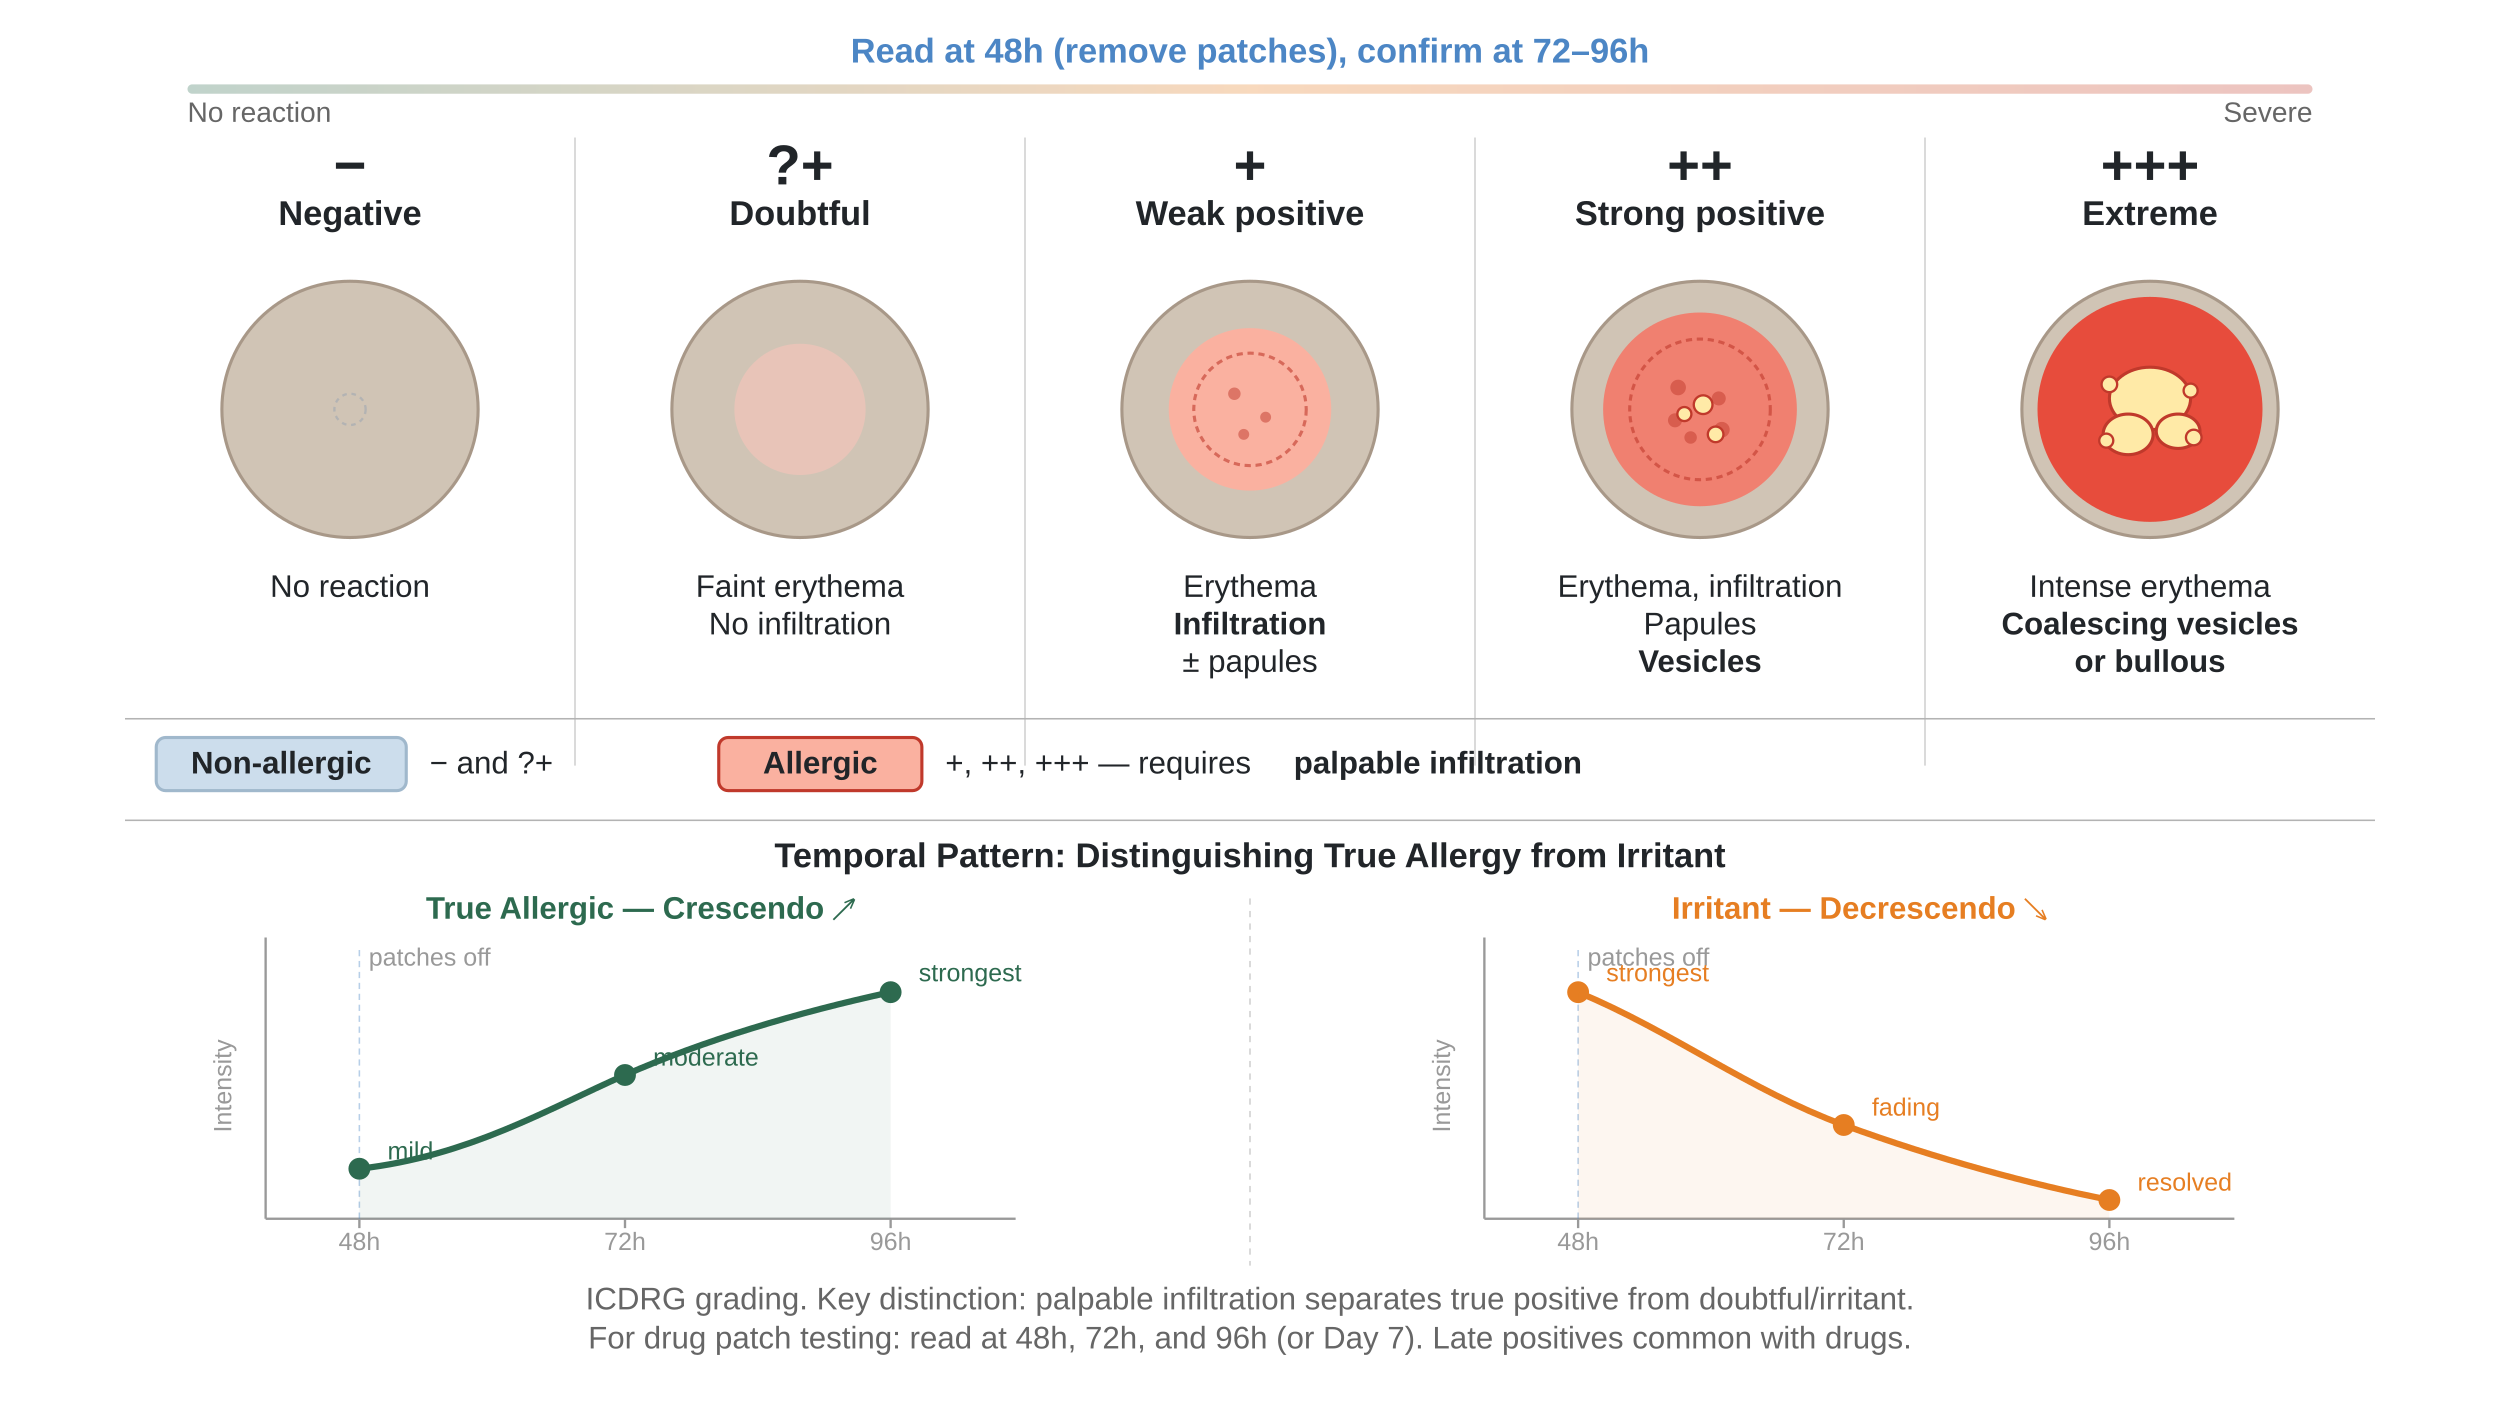
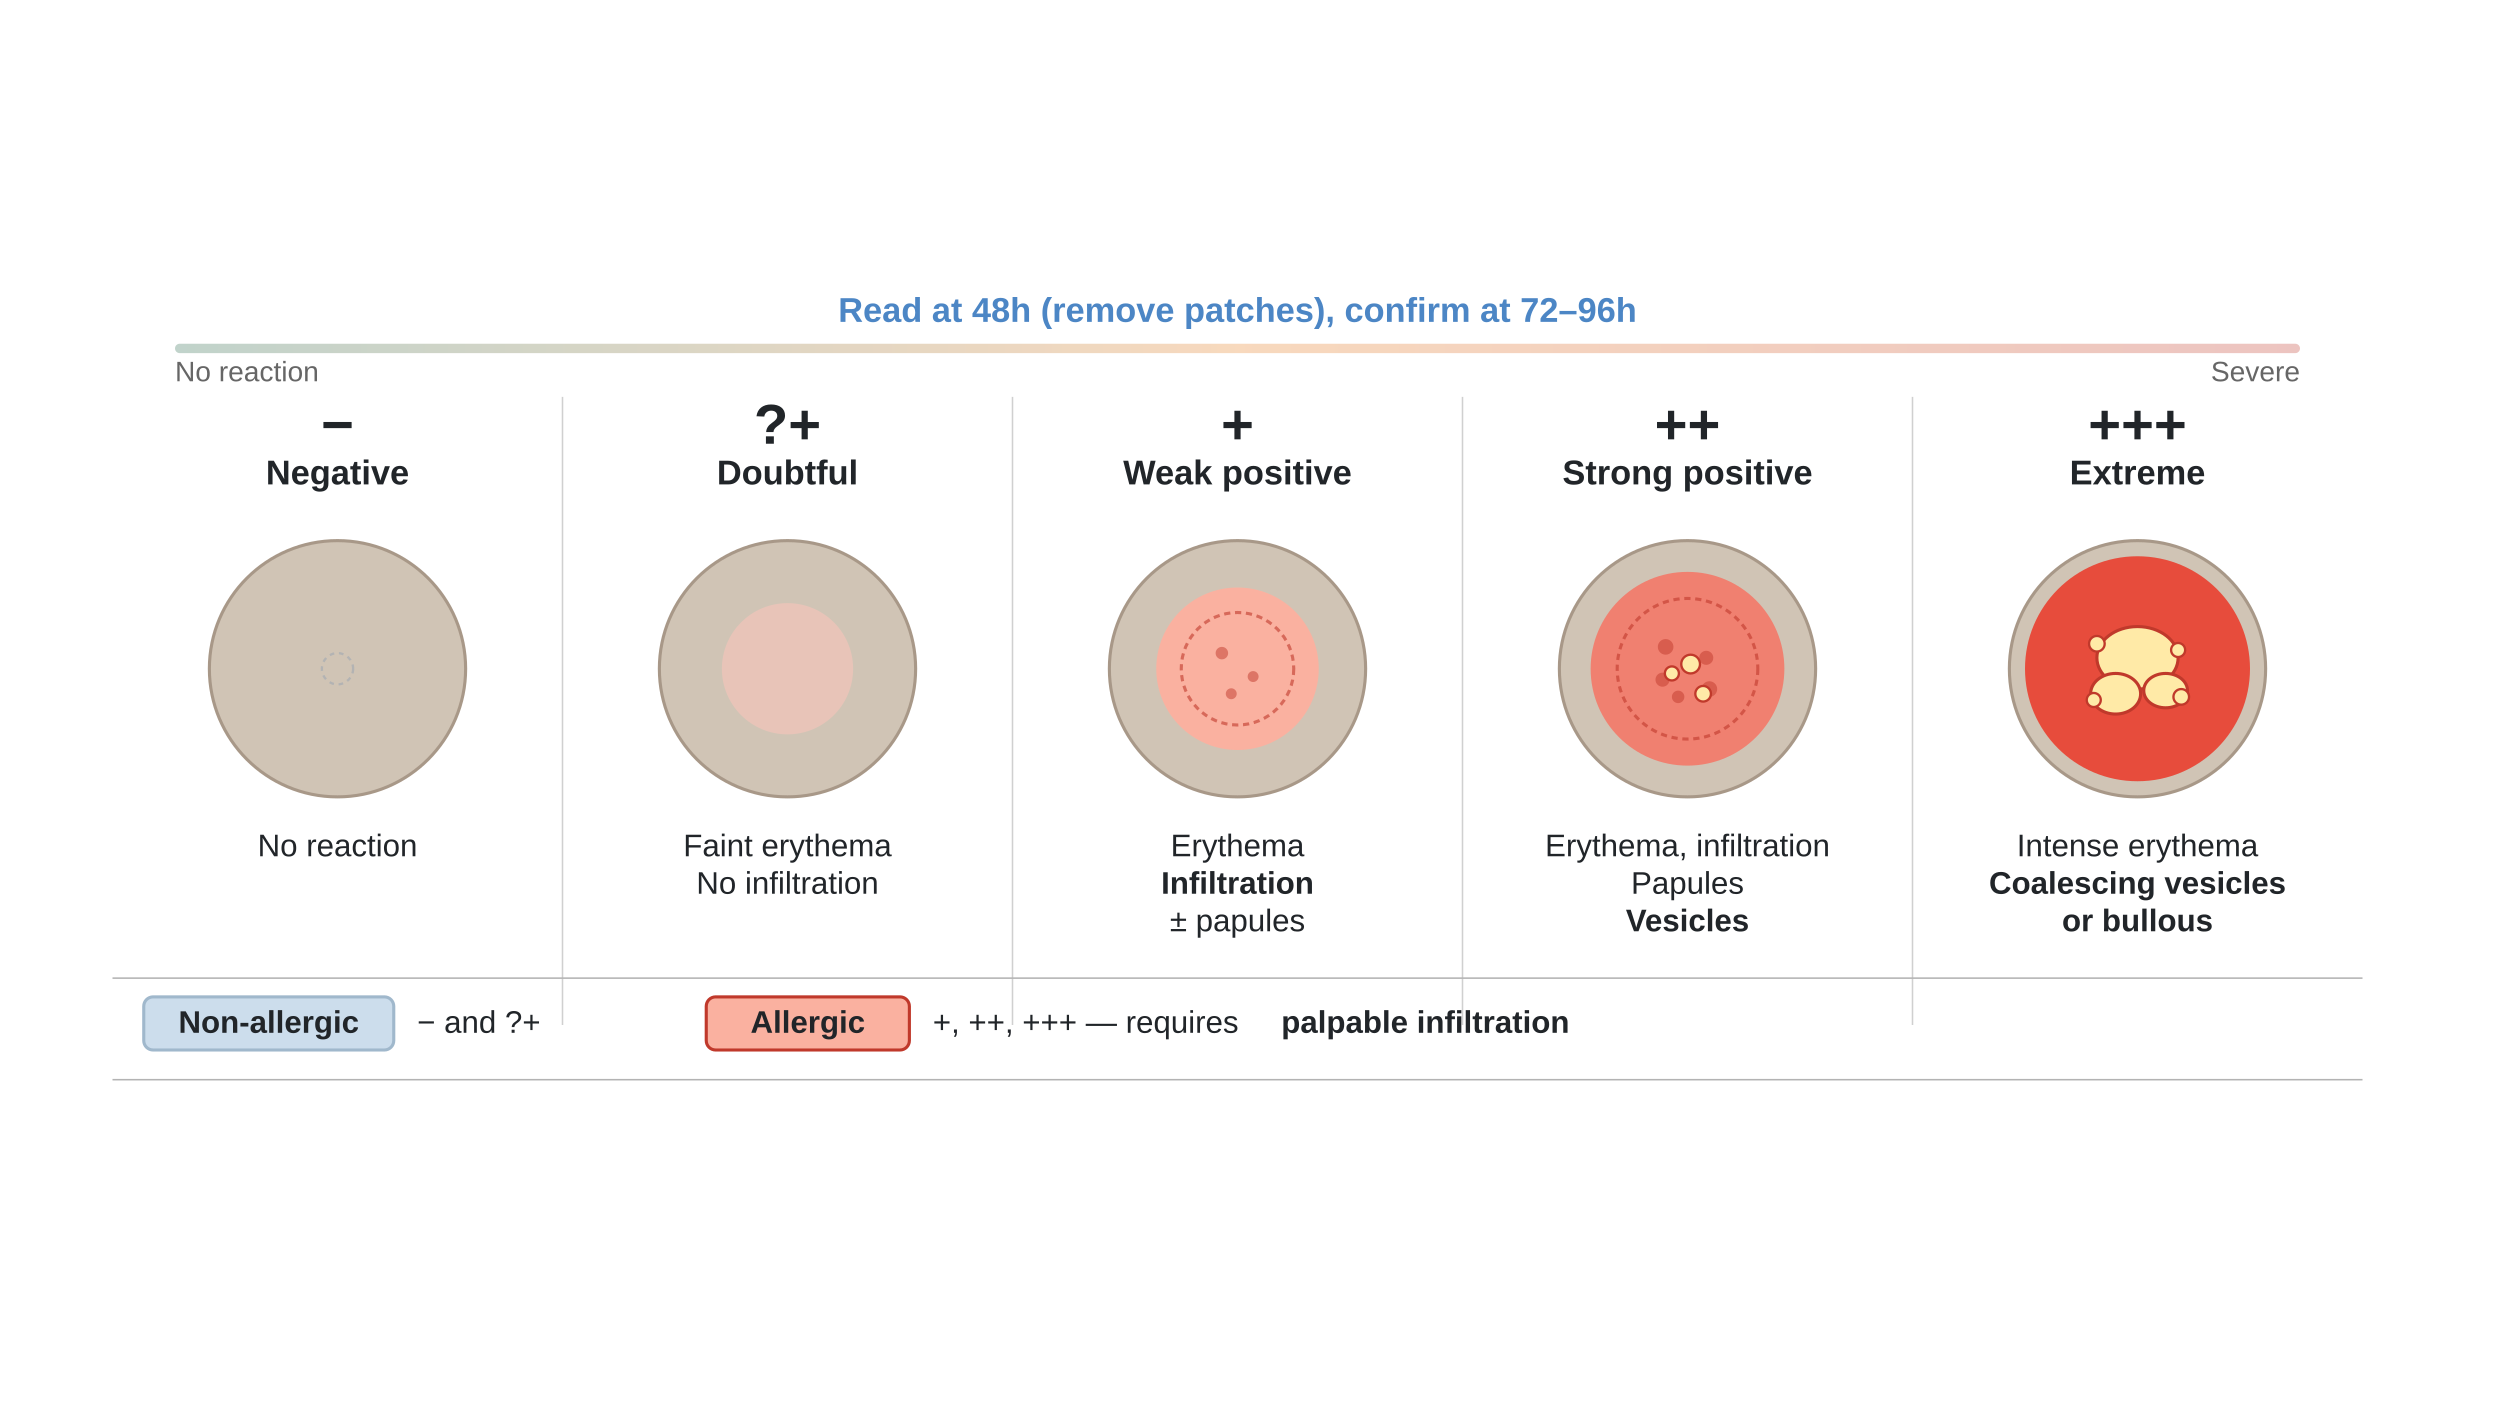
<svg xmlns="http://www.w3.org/2000/svg" version="1.1" viewBox="0 0 1600 900" id="svg1" width="1600" height="900">
  <defs id="defs1">
    <style id="style1">
      .text-grade { font-family: Arial-BoldMT, Arial; font-weight: 700; font-size: 36px; fill: #212529; }
      .text-grade-label { font-family: Arial-BoldMT, Arial; font-weight: 700; font-size: 22px; fill: #212529; }
      .text-desc { font-family: ArialMT, Arial; font-size: 20px; fill: #212529; }
      .text-desc-em { font-family: Arial-BoldMT, Arial; font-weight: 700; font-size: 20px; fill: #212529; }
      .text-small { font-family: ArialMT, Arial; font-size: 20px; fill: #666; }
      .text-time { font-family: Arial-BoldMT, Arial; font-weight: 700; font-size: 22px; fill: #4c86c5; }
      .text-axis { font-family: ArialMT, Arial; font-size: 16px; fill: #999; }
      .text-curve-label { font-family: Arial-BoldMT, Arial; font-weight: 700; font-size: 20px; }
      .text-curve-sub { font-family: ArialMT, Arial; font-size: 16px; }
      .skin { fill: #d0c4b5; }
      .skin-outline { fill: none; stroke: #a89888; stroke-width: 2; }
      .erythema-faint { fill: #e8c4b8; }
      .erythema-mod { fill: #fab1a0; }
      .erythema-strong { fill: #f08070; }
      .erythema-intense { fill: #e74c3c; }
      .papule { fill: #c0392b; opacity: 0.5; }
      .vesicle { fill: #ffeaa7; stroke: #c0392b; stroke-width: 1.5; }
      .bulla { fill: #ffeaa7; stroke: #c0392b; stroke-width: 2; }
      .infiltration { fill: none; stroke: #c0392b; stroke-width: 2; stroke-dasharray: 4 3; opacity: 0.6; }
      .divider { fill: none; stroke: #d0d0d0; stroke-width: 1; }
    </style>
-     <linearGradient id="severity-grad" x1="0" y1="0" x2="1" y2="0">
+     <linearGradient id="severity-grad" x1="7.971" y1="812.994" x2="98.303" y2="812.994" gradientTransform="matrix(15.05545,0,0,0.06642112,-8,166)" gradientUnits="userSpaceOnUse">
      <stop offset="0%" stop-color="#2d6a4f" id="stop1" />
      <stop offset="50%" stop-color="#e67e22" id="stop2" />
      <stop offset="100%" stop-color="#c0392b" id="stop3" />
    </linearGradient>
  </defs>
-   <text class="text-time" x="800" y="40" text-anchor="middle" id="text3">Read at 48h (remove patches), confirm at 72–96h</text>
-   <rect x="120" y="54" width="1360" height="6" rx="3" fill="url(#severity-grad)" opacity="0.3" id="rect3" />
-   <text class="text-small" x="120" y="78" text-anchor="start" style="font-size:18px;" id="text4">No reaction</text>
-   <text class="text-small" x="1480" y="78" text-anchor="end" style="font-size:18px;" id="text5">Severe</text>
-   <line class="divider" x1="368" y1="88" x2="368" y2="490" id="line5" />
-   <line class="divider" x1="656" y1="88" x2="656" y2="490" id="line6" />
-   <line class="divider" x1="944" y1="88" x2="944" y2="490" id="line7" />
-   <line class="divider" x1="1232" y1="88" x2="1232" y2="490" id="line8" />
-   <text class="text-grade" x="224" y="118" text-anchor="middle" id="text8">−</text>
-   <text class="text-grade-label" x="224" y="144" text-anchor="middle" id="text9">Negative</text>
-   <circle class="skin" cx="224" cy="262" r="82" id="circle9" />
-   <circle class="skin-outline" cx="224" cy="262" r="82" id="circle10" />
-   <circle cx="224" cy="262" r="10" fill="none" stroke="#b3b3b3" stroke-width="1.5" stroke-dasharray="3 3" id="circle11" />
-   <text class="text-desc" x="224" y="382" text-anchor="middle" id="text11">No reaction</text>
-   <text class="text-grade" x="512" y="118" text-anchor="middle" id="text12">?+</text>
-   <text class="text-grade-label" x="512" y="144" text-anchor="middle" id="text13">Doubtful</text>
-   <circle class="skin" cx="512" cy="262" r="82" id="circle13" />
-   <circle class="erythema-faint" cx="512" cy="262" r="42" id="circle14" />
-   <circle class="skin-outline" cx="512" cy="262" r="82" id="circle15" />
-   <text class="text-desc" x="512" y="382" text-anchor="middle" id="text15">Faint erythema</text>
-   <text class="text-desc" x="512" y="406" text-anchor="middle" id="text16">No infiltration</text>
-   <text class="text-grade" x="800" y="118" text-anchor="middle" id="text17">+</text>
-   <text class="text-grade-label" x="800" y="144" text-anchor="middle" id="text18">Weak positive</text>
-   <circle class="skin" cx="800" cy="262" r="82" id="circle18" />
-   <circle class="erythema-mod" cx="800" cy="262" r="52" id="circle19" />
-   <circle class="infiltration" cx="800" cy="262" r="36" id="circle20" />
-   <circle class="papule" cx="790" cy="252" r="4" id="circle21" />
-   <circle class="papule" cx="810" cy="267" r="3.5" id="circle22" />
-   <circle class="papule" cx="796" cy="278" r="3.5" id="circle23" />
-   <circle class="skin-outline" cx="800" cy="262" r="82" id="circle24" />
-   <text class="text-desc" x="800" y="382" text-anchor="middle" id="text24">Erythema</text>
-   <text class="text-desc-em" x="800" y="406" text-anchor="middle" id="text25">Infiltration</text>
-   <text class="text-desc" x="800" y="430" text-anchor="middle" id="text26">± papules</text>
-   <text class="text-grade" x="1088" y="118" text-anchor="middle" id="text27">++</text>
-   <text class="text-grade-label" x="1088" y="144" text-anchor="middle" id="text28">Strong positive</text>
-   <circle class="skin" cx="1088" cy="262" r="82" id="circle28" />
-   <circle class="erythema-strong" cx="1088" cy="262" r="62" id="circle29" />
-   <circle class="infiltration" cx="1088" cy="262" r="45" id="circle30" />
-   <circle class="papule" cx="1074" cy="248" r="5" id="circle31" />
-   <circle class="papule" cx="1100" cy="255" r="4.5" id="circle32" />
-   <circle class="papule" cx="1082" cy="280" r="4" id="circle33" />
-   <circle class="papule" cx="1102" cy="275" r="5" id="circle34" />
-   <circle class="papule" cx="1072" cy="269" r="4.5" id="circle35" />
-   <circle class="vesicle" cx="1090" cy="259" r="6" id="circle36" />
-   <circle class="vesicle" cx="1078" cy="265" r="4.5" id="circle37" />
-   <circle class="vesicle" cx="1098" cy="278" r="5" id="circle38" />
-   <circle class="skin-outline" cx="1088" cy="262" r="82" id="circle39" />
-   <text class="text-desc" x="1088" y="382" text-anchor="middle" id="text39">Erythema, infiltration</text>
-   <text class="text-desc" x="1088" y="406" text-anchor="middle" id="text40">Papules</text>
-   <text class="text-desc-em" x="1088" y="430" text-anchor="middle" id="text41">Vesicles</text>
-   <text class="text-grade" x="1376" y="118" text-anchor="middle" id="text42">+++</text>
-   <text class="text-grade-label" x="1376" y="144" text-anchor="middle" id="text43">Extreme</text>
-   <circle class="skin" cx="1376" cy="262" r="82" id="circle43" />
-   <circle class="erythema-intense" cx="1376" cy="262" r="72" id="circle44" />
-   <ellipse class="bulla" cx="1376" cy="255" rx="26" ry="20" id="ellipse44" />
-   <ellipse class="bulla" cx="1362" cy="278" rx="16" ry="13" id="ellipse45" />
-   <ellipse class="bulla" cx="1394" cy="276" rx="14" ry="11" id="ellipse46" />
-   <circle class="vesicle" cx="1350" cy="246" r="5" id="circle46" />
-   <circle class="vesicle" cx="1402" cy="250" r="4.5" id="circle47" />
-   <circle class="vesicle" cx="1348" cy="282" r="4.5" id="circle48" />
-   <circle class="vesicle" cx="1404" cy="280" r="5" id="circle49" />
-   <circle class="skin-outline" cx="1376" cy="262" r="82" id="circle50" />
-   <text class="text-desc" x="1376" y="382" text-anchor="middle" id="text50">Intense erythema</text>
-   <text class="text-desc-em" x="1376" y="406" text-anchor="middle" id="text51">Coalescing vesicles</text>
-   <text class="text-desc-em" x="1376" y="430" text-anchor="middle" id="text52">or bullous</text>
-   <line stroke="#b3b3b3" stroke-width="1" x1="80" y1="460" x2="1520" y2="460" id="line52" />
-   <rect x="100" y="472" width="160" height="34" rx="6" fill="#ccddec" stroke="#a0b8cc" stroke-width="2" id="rect52" />
-   <text class="text-desc-em" x="180" y="495" text-anchor="middle" fill="#2d6a4f" id="text53">Non-allergic</text>
-   <text class="text-desc" x="275" y="495" id="text54">− and ?+</text>
-   <rect x="460" y="472" width="130" height="34" rx="6" fill="#fab1a0" stroke="#c0392b" stroke-width="2" id="rect54" />
-   <text class="text-desc-em" x="525" y="495" text-anchor="middle" fill="#c0392b" id="text55">Allergic</text>
-   <text class="text-desc" x="605" y="495" id="text56">+, ++, +++ — requires</text>
-   <text class="text-desc-em" x="828" y="495" id="text57">palpable infiltration</text>
-   <line stroke="#b3b3b3" stroke-width="1" x1="80" y1="525" x2="1520" y2="525" id="line57" />
-   <text class="text-grade-label" x="800" y="555" text-anchor="middle" id="text58">Temporal Pattern: Distinguishing True Allergy from Irritant</text>
-   <text class="text-curve-label" x="410" y="588" text-anchor="middle" fill="#2d6a4f" id="text59">True Allergic — Crescendo ↗</text>
-   <line x1="170" y1="780" x2="650" y2="780" stroke="#999" stroke-width="1.5" id="line59" />
-   <line x1="170" y1="780" x2="170" y2="600" stroke="#999" stroke-width="1.5" id="line60" />
-   <text class="text-axis" x="148" y="695" text-anchor="middle" transform="rotate(-90,148,695)" id="text60">Intensity</text>
-   <line x1="230" y1="780" x2="230" y2="786" stroke="#999" stroke-width="1.5" id="line61" />
-   <line x1="400" y1="780" x2="400" y2="786" stroke="#999" stroke-width="1.5" id="line62" />
-   <line x1="570" y1="780" x2="570" y2="786" stroke="#999" stroke-width="1.5" id="line63" />
-   <text class="text-axis" x="230" y="800" text-anchor="middle" id="text63">48h</text>
-   <text class="text-axis" x="400" y="800" text-anchor="middle" id="text64">72h</text>
-   <text class="text-axis" x="570" y="800" text-anchor="middle" id="text65">96h</text>
-   <line x1="230" y1="780" x2="230" y2="608" stroke="#4c86c5" stroke-width="1" stroke-dasharray="4 3" opacity="0.4" id="line65" />
-   <text class="text-axis" x="236" y="618" fill="#4c86c5" id="text66">patches off</text>
-   <path d="M 230,748 C 300,740 350,710 400,688 C 450,666 510,648 570,635" fill="none" stroke="#2d6a4f" stroke-width="4" stroke-linecap="round" id="path66" />
-   <circle cx="230" cy="748" r="7" fill="#2d6a4f" id="circle66" />
-   <circle cx="400" cy="688" r="7" fill="#2d6a4f" id="circle67" />
-   <circle cx="570" cy="635" r="7" fill="#2d6a4f" id="circle68" />
-   <text class="text-curve-sub" x="248" y="742" fill="#2d6a4f" id="text68">mild</text>
-   <text class="text-curve-sub" x="418" y="682" fill="#2d6a4f" id="text69">moderate</text>
-   <text class="text-curve-sub" x="588" y="628" fill="#2d6a4f" id="text70">strongest</text>
-   <path d="M 230,748 C 300,740 350,710 400,688 C 450,666 510,648 570,635 L 570,780 L 230,780 Z" fill="#2d6a4f" opacity="0.07" id="path70" />
-   <text class="text-curve-label" x="1190" y="588" text-anchor="middle" fill="#e67e22" id="text71">Irritant — Decrescendo ↘</text>
-   <line x1="950" y1="780" x2="1430" y2="780" stroke="#999" stroke-width="1.5" id="line71" />
-   <line x1="950" y1="780" x2="950" y2="600" stroke="#999" stroke-width="1.5" id="line72" />
-   <text class="text-axis" x="928" y="695" text-anchor="middle" transform="rotate(-90,928,695)" id="text72">Intensity</text>
-   <line x1="1010" y1="780" x2="1010" y2="786" stroke="#999" stroke-width="1.5" id="line73" />
-   <line x1="1180" y1="780" x2="1180" y2="786" stroke="#999" stroke-width="1.5" id="line74" />
-   <line x1="1350" y1="780" x2="1350" y2="786" stroke="#999" stroke-width="1.5" id="line75" />
-   <text class="text-axis" x="1010" y="800" text-anchor="middle" id="text75">48h</text>
-   <text class="text-axis" x="1180" y="800" text-anchor="middle" id="text76">72h</text>
-   <text class="text-axis" x="1350" y="800" text-anchor="middle" id="text77">96h</text>
-   <line x1="1010" y1="780" x2="1010" y2="608" stroke="#4c86c5" stroke-width="1" stroke-dasharray="4 3" opacity="0.4" id="line77" />
-   <text class="text-axis" x="1016" y="618" fill="#4c86c5" id="text78">patches off</text>
-   <path d="M 1010,635 C 1070,660 1120,698 1180,720 C 1240,742 1300,758 1350,768" fill="none" stroke="#e67e22" stroke-width="4" stroke-linecap="round" id="path78" />
-   <circle cx="1010" cy="635" r="7" fill="#e67e22" id="circle78" />
-   <circle cx="1180" cy="720" r="7" fill="#e67e22" id="circle79" />
-   <circle cx="1350" cy="768" r="7" fill="#e67e22" id="circle80" />
-   <text class="text-curve-sub" x="1028" y="628" fill="#e67e22" id="text80">strongest</text>
-   <text class="text-curve-sub" x="1198" y="714" fill="#e67e22" id="text81">fading</text>
-   <text class="text-curve-sub" x="1368" y="762" fill="#e67e22" id="text82">resolved</text>
-   <path d="M 1010,635 C 1070,660 1120,698 1180,720 C 1240,742 1300,758 1350,768 L 1350,780 L 1010,780 Z" fill="#e67e22" opacity="0.07" id="path82" />
-   <line x1="800" y1="575" x2="800" y2="810" stroke="#d0d0d0" stroke-width="1" stroke-dasharray="4 4" id="line82" />
-   <text class="text-small" x="800" y="838" text-anchor="middle" id="text83">ICDRG grading. Key distinction: palpable infiltration separates true positive from doubtful/irritant.</text>
-   <text class="text-small" x="800" y="863" text-anchor="middle" id="text84">For drug patch testing: read at 48h, 72h, and 96h (or Day 7). Late positives common with drugs.</text>
+   <text class="text-time" x="792" y="206" text-anchor="middle" id="text3">Read at 48h (remove patches), confirm at 72–96h</text>
+   <rect x="112" y="220" width="1360" height="6" rx="3" fill="url(#severity-grad)" opacity="0.3" id="rect3" style="fill:url(#severity-grad)" />
+   <text class="text-small" x="112" y="244" text-anchor="start" style="font-size:18px" id="text4">No reaction</text>
+   <text class="text-small" x="1472" y="244" text-anchor="end" style="font-size:18px" id="text5">Severe</text>
+   <line class="divider" x1="360" y1="254" x2="360" y2="656" id="line5" />
+   <line class="divider" x1="648" y1="254" x2="648" y2="656" id="line6" />
+   <line class="divider" x1="936" y1="254" x2="936" y2="656" id="line7" />
+   <line class="divider" x1="1224" y1="254" x2="1224" y2="656" id="line8" />
+   <text class="text-grade" x="216" y="284" text-anchor="middle" id="text8">−</text>
+   <text class="text-grade-label" x="216" y="310" text-anchor="middle" id="text9">Negative</text>
+   <circle class="skin" cx="216" cy="428" r="82" id="circle9" />
+   <circle class="skin-outline" cx="216" cy="428" r="82" id="circle10" />
+   <circle cx="216" cy="428" r="10" fill="none" stroke="#b3b3b3" stroke-width="1.5" stroke-dasharray="3, 3" id="circle11" />
+   <text class="text-desc" x="216" y="548" text-anchor="middle" id="text11">No reaction</text>
+   <text class="text-grade" x="504" y="284" text-anchor="middle" id="text12">?+</text>
+   <text class="text-grade-label" x="504" y="310" text-anchor="middle" id="text13">Doubtful</text>
+   <circle class="skin" cx="504" cy="428" r="82" id="circle13" />
+   <circle class="erythema-faint" cx="504" cy="428" r="42" id="circle14" />
+   <circle class="skin-outline" cx="504" cy="428" r="82" id="circle15" />
+   <text class="text-desc" x="504" y="548" text-anchor="middle" id="text15">Faint erythema</text>
+   <text class="text-desc" x="504" y="572" text-anchor="middle" id="text16">No infiltration</text>
+   <text class="text-grade" x="792" y="284" text-anchor="middle" id="text17">+</text>
+   <text class="text-grade-label" x="792" y="310" text-anchor="middle" id="text18">Weak positive</text>
+   <circle class="skin" cx="792" cy="428" r="82" id="circle18" />
+   <circle class="erythema-mod" cx="792" cy="428" r="52" id="circle19" />
+   <circle class="infiltration" cx="792" cy="428" r="36" id="circle20" />
+   <circle class="papule" cx="782" cy="418" r="4" id="circle21" />
+   <circle class="papule" cx="802" cy="433" r="3.5" id="circle22" />
+   <circle class="papule" cx="788" cy="444" r="3.5" id="circle23" />
+   <circle class="skin-outline" cx="792" cy="428" r="82" id="circle24" />
+   <text class="text-desc" x="792" y="548" text-anchor="middle" id="text24">Erythema</text>
+   <text class="text-desc-em" x="792" y="572" text-anchor="middle" id="text25">Infiltration</text>
+   <text class="text-desc" x="792" y="596" text-anchor="middle" id="text26">± papules</text>
+   <text class="text-grade" x="1080" y="284" text-anchor="middle" id="text27">++</text>
+   <text class="text-grade-label" x="1080" y="310" text-anchor="middle" id="text28">Strong positive</text>
+   <circle class="skin" cx="1080" cy="428" r="82" id="circle28" />
+   <circle class="erythema-strong" cx="1080" cy="428" r="62" id="circle29" />
+   <circle class="infiltration" cx="1080" cy="428" r="45" id="circle30" />
+   <circle class="papule" cx="1066" cy="414" r="5" id="circle31" />
+   <circle class="papule" cx="1092" cy="421" r="4.5" id="circle32" />
+   <circle class="papule" cx="1074" cy="446" r="4" id="circle33" />
+   <circle class="papule" cx="1094" cy="441" r="5" id="circle34" />
+   <circle class="papule" cx="1064" cy="435" r="4.5" id="circle35" />
+   <circle class="vesicle" cx="1082" cy="425" r="6" id="circle36" />
+   <circle class="vesicle" cx="1070" cy="431" r="4.5" id="circle37" />
+   <circle class="vesicle" cx="1090" cy="444" r="5" id="circle38" />
+   <circle class="skin-outline" cx="1080" cy="428" r="82" id="circle39" />
+   <text class="text-desc" x="1080" y="548" text-anchor="middle" id="text39">Erythema, infiltration</text>
+   <text class="text-desc" x="1080" y="572" text-anchor="middle" id="text40">Papules</text>
+   <text class="text-desc-em" x="1080" y="596" text-anchor="middle" id="text41">Vesicles</text>
+   <text class="text-grade" x="1368" y="284" text-anchor="middle" id="text42">+++</text>
+   <text class="text-grade-label" x="1368" y="310" text-anchor="middle" id="text43">Extreme</text>
+   <circle class="skin" cx="1368" cy="428" r="82" id="circle43" />
+   <circle class="erythema-intense" cx="1368" cy="428" r="72" id="circle44" />
+   <ellipse class="bulla" cx="1368" cy="421" rx="26" ry="20" id="ellipse44" />
+   <ellipse class="bulla" cx="1354" cy="444" rx="16" ry="13" id="ellipse45" />
+   <ellipse class="bulla" cx="1386" cy="442" rx="14" ry="11" id="ellipse46" />
+   <circle class="vesicle" cx="1342" cy="412" r="5" id="circle46" />
+   <circle class="vesicle" cx="1394" cy="416" r="4.5" id="circle47" />
+   <circle class="vesicle" cx="1340" cy="448" r="4.5" id="circle48" />
+   <circle class="vesicle" cx="1396" cy="446" r="5" id="circle49" />
+   <circle class="skin-outline" cx="1368" cy="428" r="82" id="circle50" />
+   <text class="text-desc" x="1368" y="548" text-anchor="middle" id="text50">Intense erythema</text>
+   <text class="text-desc-em" x="1368" y="572" text-anchor="middle" id="text51">Coalescing vesicles</text>
+   <text class="text-desc-em" x="1368" y="596" text-anchor="middle" id="text52">or bullous</text>
+   <line stroke="#b3b3b3" stroke-width="1" x1="72" y1="626" x2="1512" y2="626" id="line52" />
+   <rect x="92" y="638" width="160" height="34" rx="6" fill="#ccddec" stroke="#a0b8cc" stroke-width="2" id="rect52" />
+   <text class="text-desc-em" x="172" y="661" text-anchor="middle" fill="#2d6a4f" id="text53">Non-allergic</text>
+   <text class="text-desc" x="267" y="661" id="text54">− and ?+</text>
+   <rect x="452" y="638" width="130" height="34" rx="6" fill="#fab1a0" stroke="#c0392b" stroke-width="2" id="rect54" />
+   <text class="text-desc-em" x="517" y="661" text-anchor="middle" fill="#c0392b" id="text55">Allergic</text>
+   <text class="text-desc" x="597" y="661" id="text56">+, ++, +++ — requires</text>
+   <text class="text-desc-em" x="820" y="661" id="text57">palpable infiltration</text>
+   <line stroke="#b3b3b3" stroke-width="1" x1="72" y1="691" x2="1512" y2="691" id="line57" />
</svg>
